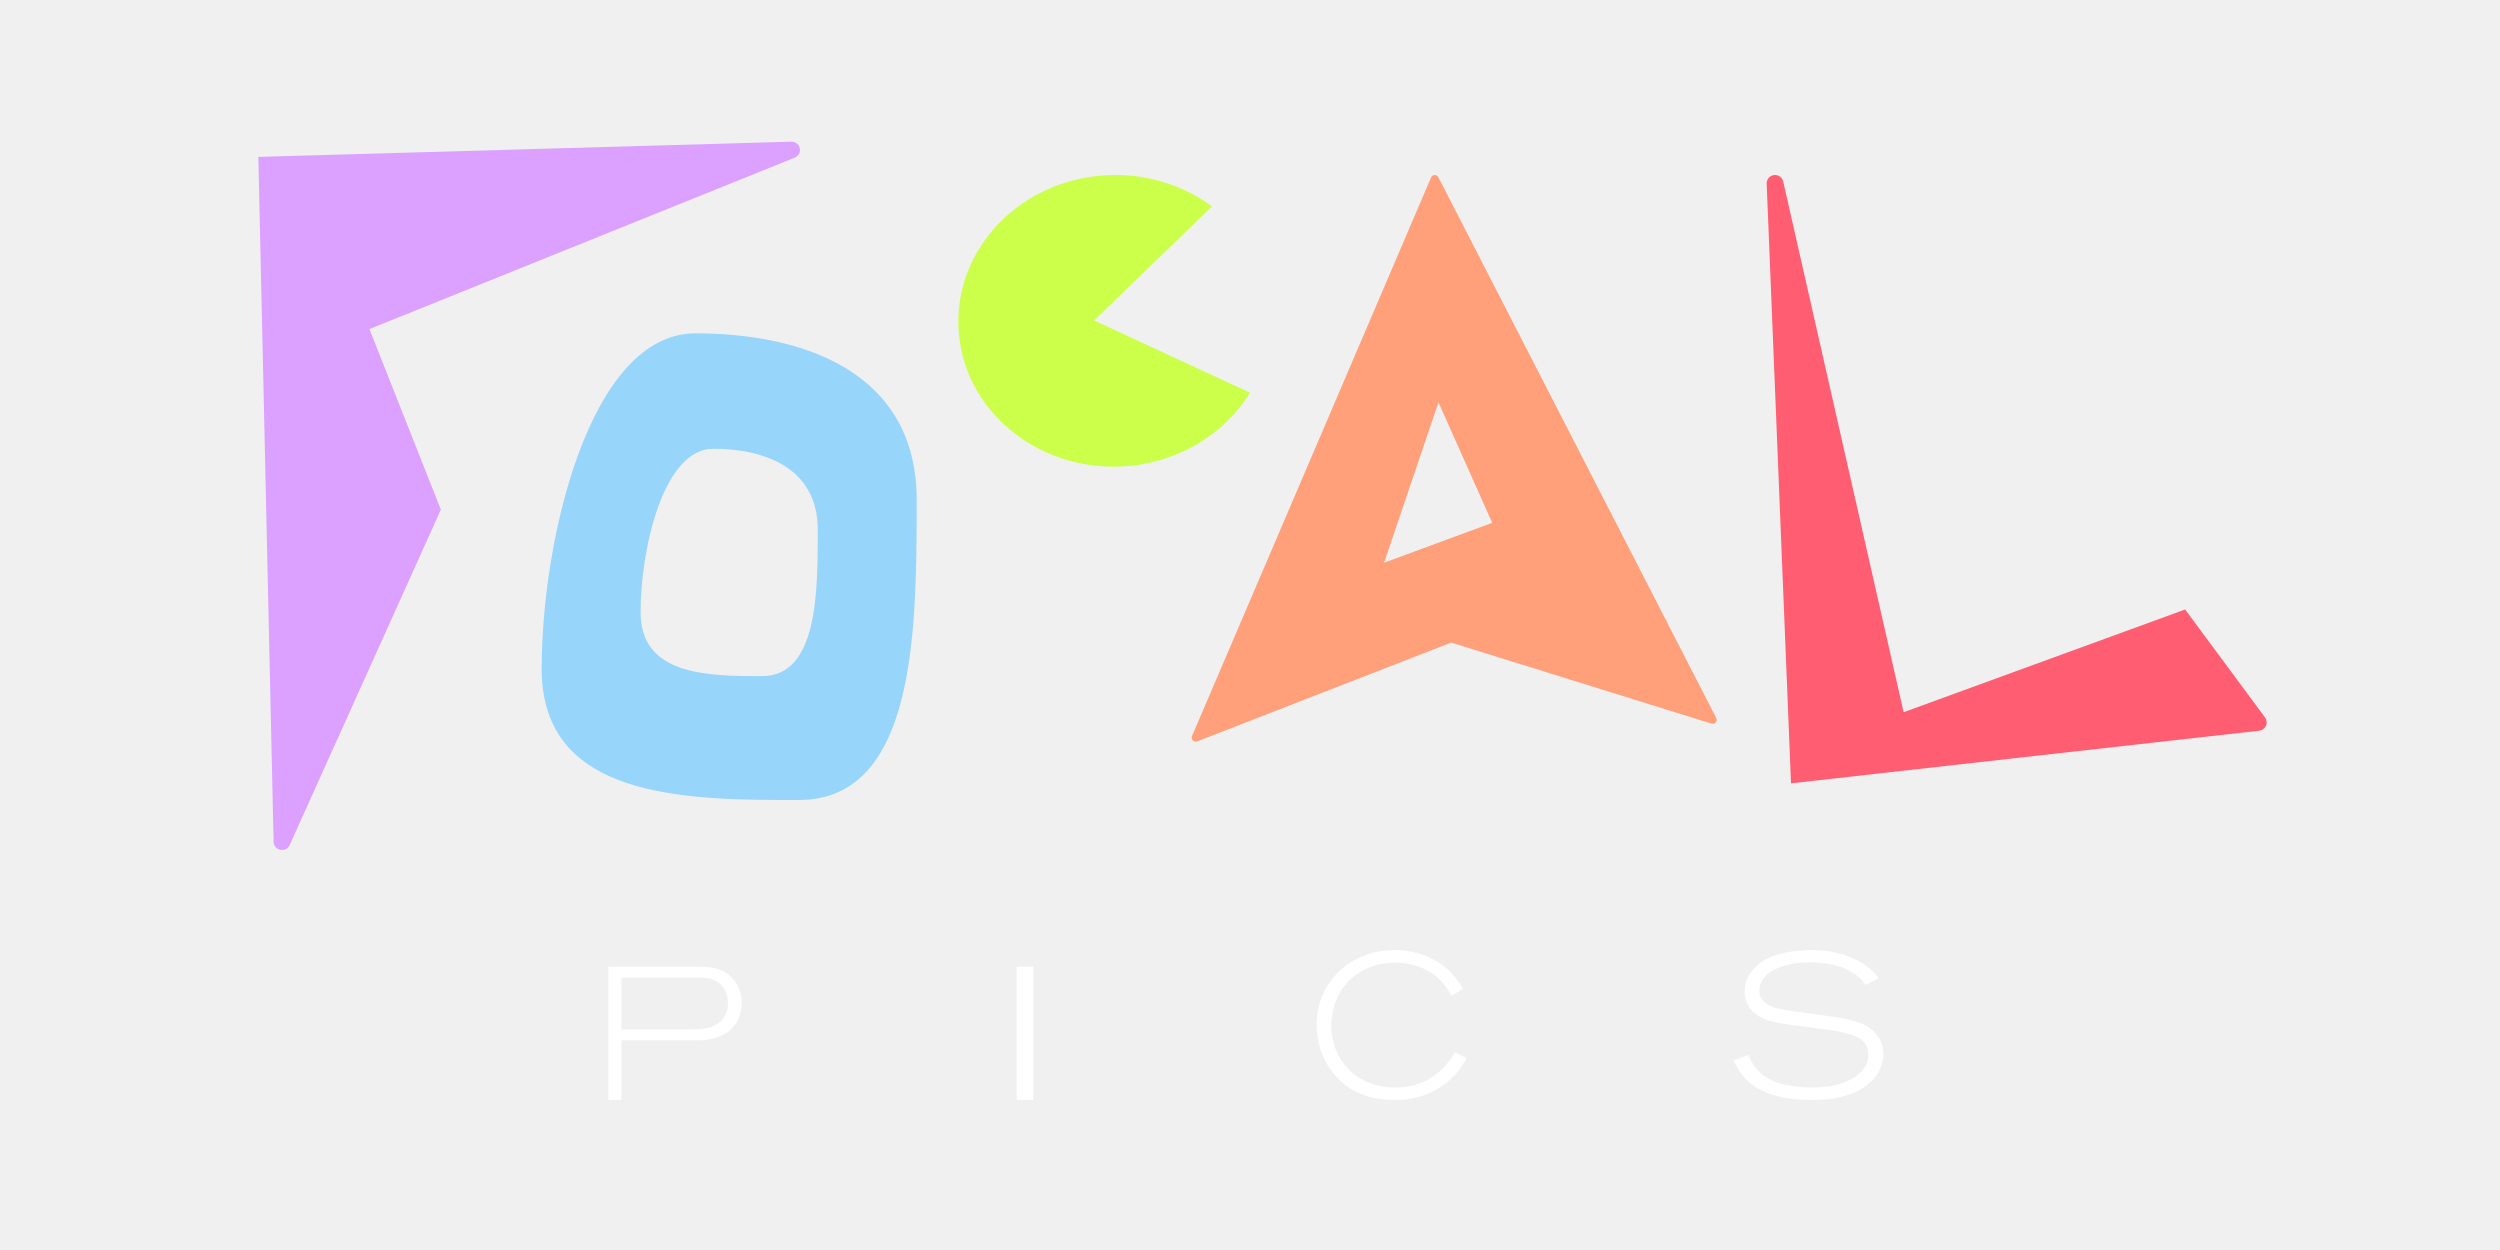
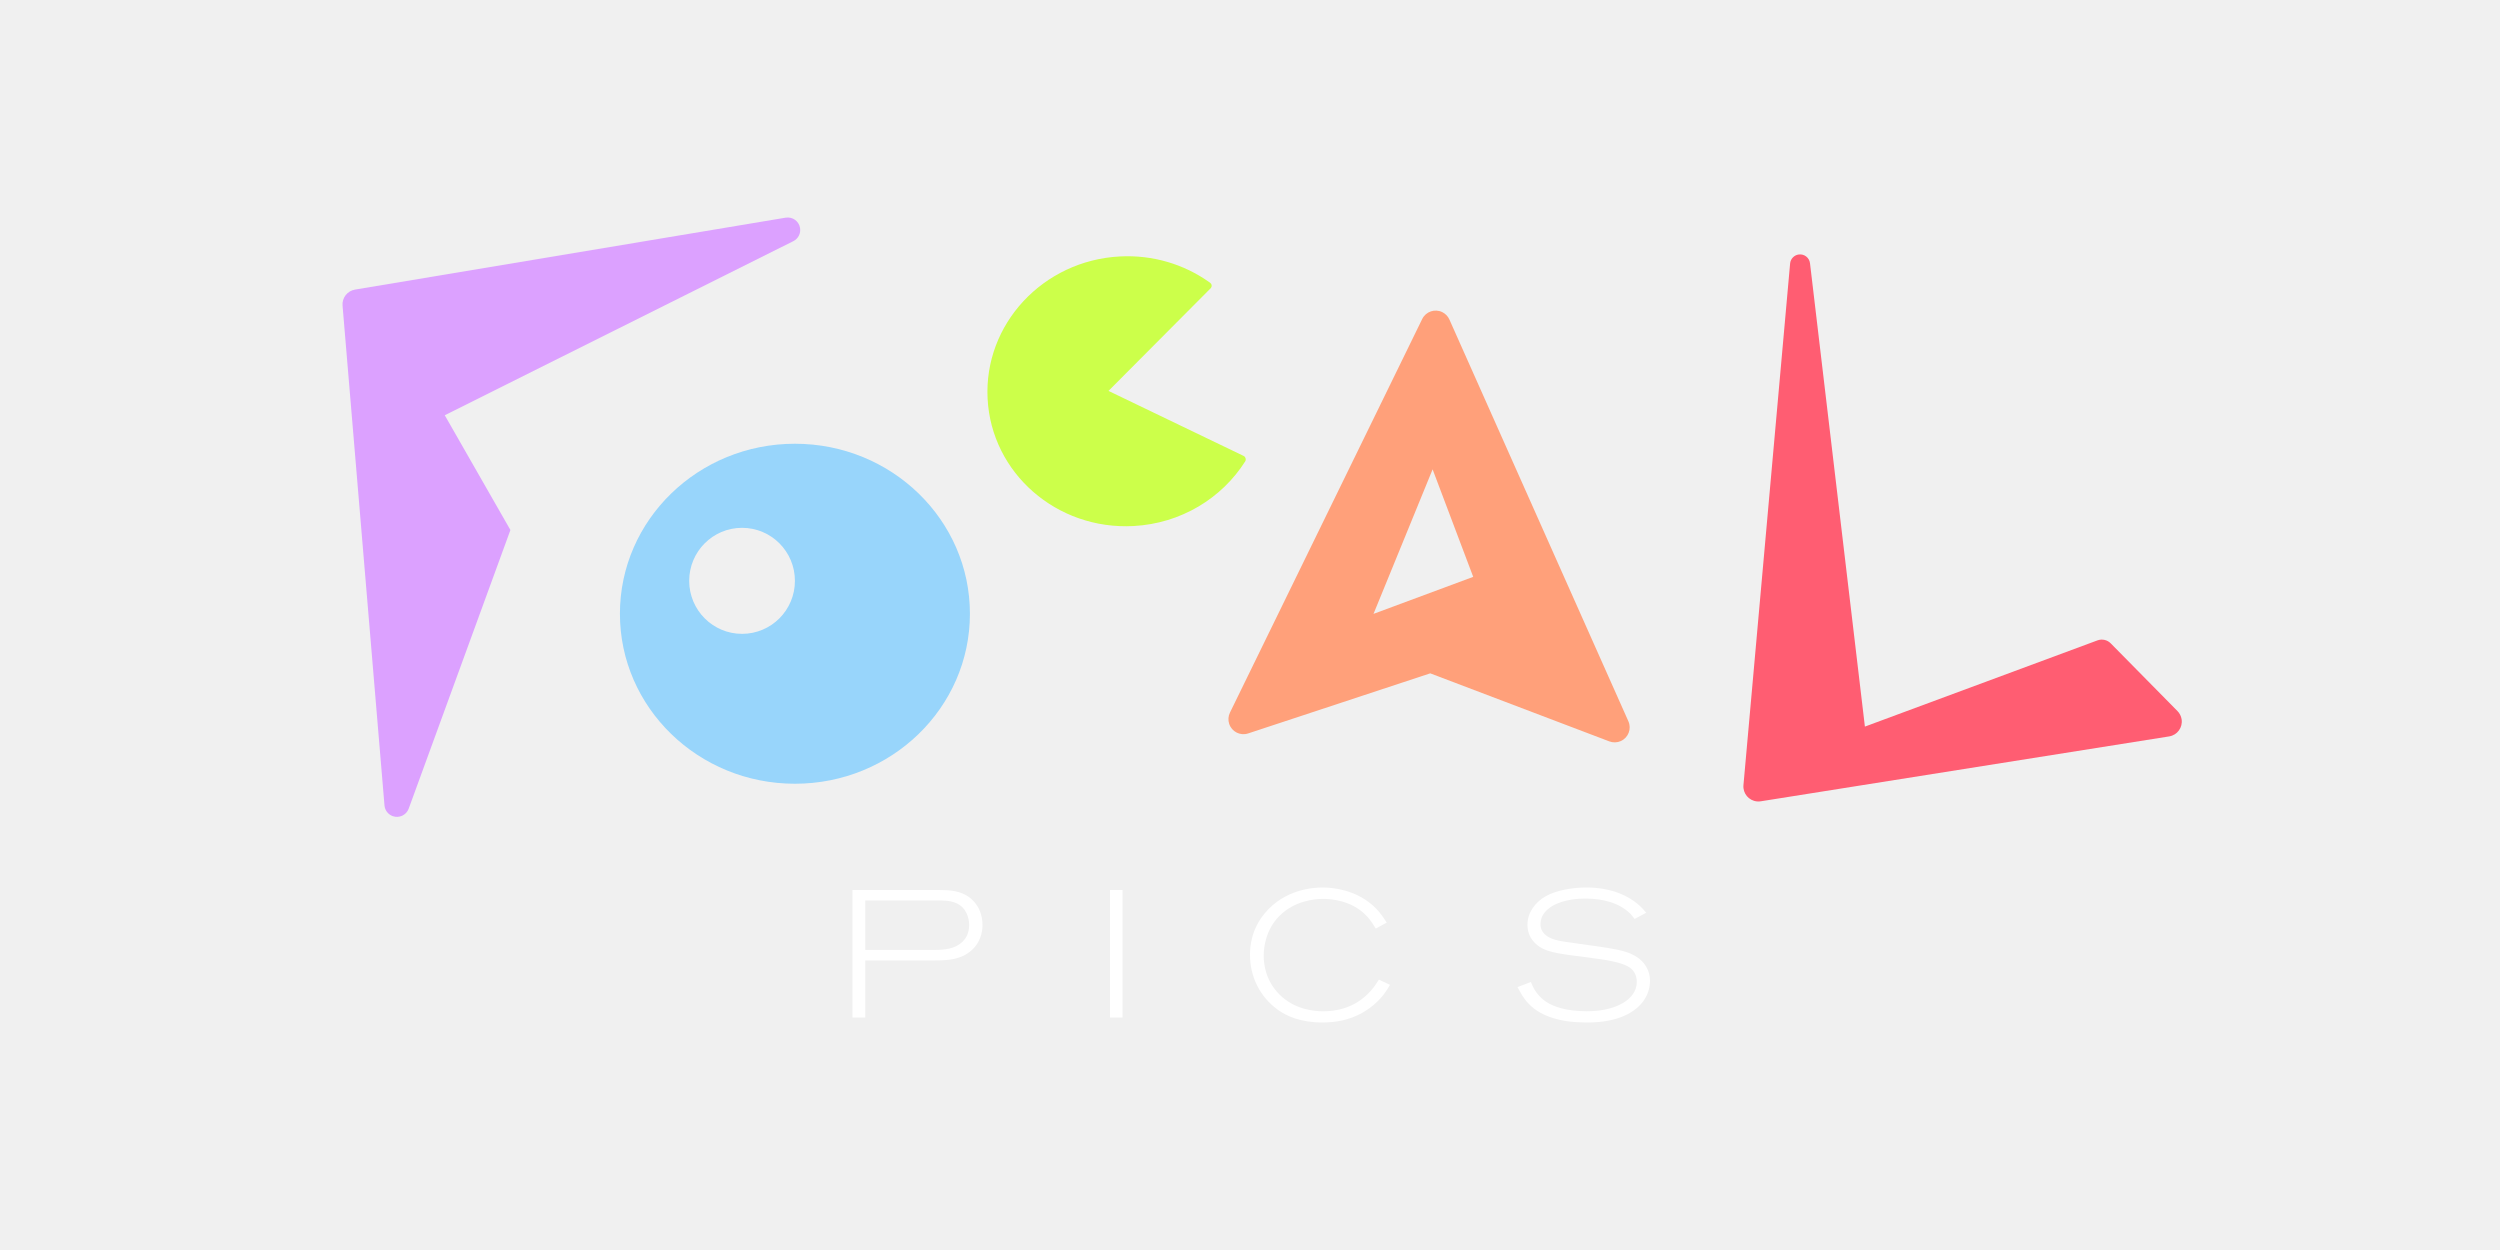
- <svg xmlns="http://www.w3.org/2000/svg" width="300px" height="150px" viewBox="0 0 300 150" version="1.1">
-   <path d="M32.832,101.026 L31,18.826 L94.963,17 C95.52,16.985 95.984,17.417 96,17.967 C96.012,18.382 95.762,18.761 95.373,18.918 L44.333,39.49 L52.905,61.154 L34.76,101.409 C34.534,101.912 33.938,102.137 33.43,101.914 C33.073,101.757 32.841,101.411 32.832,101.026 Z" fill="#DCA1FF" />
-   <path d="M132.808,21.027 C137.564,20.782 141.994,22.215 145.441,24.773 L131.298,38.456 L150,47.121 C146.929,52.129 141.287,55.632 134.671,55.973 C124.335,56.505 115.538,49.114 115.024,39.464 C114.509,29.814 122.471,21.559 132.808,21.027 Z" fill="#CCFF4A" />
-   <path d="M172.363,21.038 C172.466,21.082 172.551,21.161 172.602,21.261 L205.947,86.157 C206.068,86.392 205.974,86.681 205.738,86.801 C205.626,86.858 205.496,86.869 205.376,86.832 L174.136,77.111 L143.656,88.967 C143.408,89.063 143.13,88.942 143.033,88.695 C142.987,88.579 142.989,88.449 143.038,88.334 L171.732,21.291 C171.836,21.048 172.118,20.935 172.363,21.038 Z M172.616,48.282 L166.087,67.525 L179.066,62.739 L172.616,48.282 Z" fill="#FFA07A" />
-   <path d="M83.455,40 C96.16,40 110,44.492 110,59.968 L109.993,63.693 C109.909,78.538 108.864,95.958 95.902,95.999 L93.379,96 C79.902,95.954 65,94.824 65,80.264 C65,64.789 70.75,40 83.455,40 Z M85.588,53.851 C79.585,53.851 76.868,65.928 76.868,73.467 C76.868,81.006 84.824,81.154 91.47,81.133 C98.117,81.111 98.132,71.119 98.132,63.579 C98.132,56.04 91.592,53.851 85.588,53.851 Z" fill="#98D5FB" />
-   <path d="M212.001,22.04 L214.922,94 L271.108,87.684 C271.659,87.622 272.056,87.127 271.994,86.579 C271.974,86.405 271.909,86.24 271.805,86.099 L262.216,73.137 L228.435,85.465 L213.985,21.779 C213.863,21.241 213.325,20.903 212.784,21.025 C212.311,21.131 211.981,21.558 212.001,22.04 Z" fill="#FF5D72" />
-   <path d="M73,116 L83.694,116 C85.031,116.006 86.302,116.101 87.427,116.952 C87.747,117.214 88.013,117.511 88.131,117.67 L88.169,117.722 C88.461,118.108 89,119.014 89,120.374 L88.997,120.552 C88.972,121.277 88.762,122.737 87.382,123.796 C86.24,124.692 84.799,124.825 83.435,124.837 L74.573,124.839 L74.573,132 L73,132 L73,116 L83.694,116 L73,116 Z M83.697,117.314 L74.573,117.314 L74.573,123.524 L82.904,123.524 C84.145,123.52 85.541,123.458 86.506,122.527 C86.865,122.187 87.36,121.53 87.36,120.374 L87.356,120.242 C87.332,119.764 87.164,118.577 86.213,117.904 C85.534,117.426 84.722,117.329 83.916,117.316 L83.697,117.314 Z" fill="#FFFFFF" />
-   <polygon fill="#FFFFFF" points="124 132 124 116 122 116 122 132" />
-   <path d="M176,126.981 L174.567,126.282 L174.413,126.537 C174.004,127.208 173.801,127.459 173.486,127.826 C171.404,130.242 168.755,130.488 167.555,130.503 L167.305,130.503 C166.295,130.491 163.77,130.3 161.83,128.308 C159.968,126.42 159.77,124.139 159.763,123.16 L159.763,122.971 C159.78,121.991 160.007,119.659 161.76,117.812 C163.7,115.774 166.268,115.537 167.281,115.521 L167.507,115.521 C168.439,115.533 171.025,115.722 172.875,117.668 C173.556,118.367 174.026,119.236 174.167,119.477 L175.577,118.681 L175.35,118.32 C174.903,117.619 174.483,117.037 173.838,116.437 C171.53,114.276 168.612,114.017 167.476,114.001 L167.352,114 C166.037,114 162.465,114.265 159.927,117.402 C158.141,119.598 158,121.914 158,122.976 C158,125.895 159.269,128.55 161.525,130.263 L161.677,130.374 C162.727,131.125 164.442,132 167.329,132 C170.478,132 172.334,130.866 173.392,130.07 C174.943,128.887 175.601,127.681 176,126.981 Z" fill="#FFFFFF" />
-   <path d="M226,126.476 L225.998,126.603 C225.98,127.124 225.845,128.062 225.189,129.02 C224.107,130.571 221.77,132 217.516,132 C217.025,132 216.533,131.976 216.016,131.952 L215.685,131.929 C214.516,131.843 211.407,131.49 209.475,129.456 C208.811,128.778 208.443,128.075 208,127.276 L209.82,126.597 L209.898,126.79 C210.152,127.397 210.673,128.435 211.885,129.238 C212.893,129.892 214.639,130.498 217.393,130.498 L217.789,130.494 C218.745,130.474 220.723,130.335 222.361,129.384 C223.418,128.754 224.205,127.833 224.205,126.573 C224.205,125.58 223.689,125.023 223.393,124.78 C222.287,123.884 219.336,123.569 218.057,123.4 C217,123.254 215.943,123.133 214.91,122.988 L214.263,122.89 C213.3,122.743 212.237,122.553 211.418,122.14 L211.263,122.059 C210.604,121.701 209.352,120.796 209.352,118.966 C209.352,117.319 210.434,115.938 211.836,115.162 C213.321,114.35 215.415,114.027 217.124,114.001 L217.471,114 C218.645,114.008 221.793,114.15 224.303,116.18 C224.918,116.689 225.287,117.125 225.484,117.367 L223.91,118.191 C223.762,117.997 223.566,117.755 223.393,117.561 C221.841,116.008 219.545,115.506 217.409,115.479 L217.081,115.478 C216.39,115.483 214.314,115.552 212.721,116.471 C212.23,116.761 211.738,117.173 211.443,117.682 C211.344,117.852 211.123,118.312 211.123,118.893 C211.123,120.105 212.131,120.565 212.475,120.735 C213.213,121.074 214.049,121.195 215.697,121.413 L218.746,121.833 C220.85,122.128 222.351,122.384 223.418,122.842 C224.967,123.496 226,124.78 226,126.476 Z" fill="#FFFFFF" />
+ <svg xmlns="http://www.w3.org/2000/svg" height="500" viewBox="0 0 1000 500" width="1000">
+   <g fill="none" fill-rule="evenodd">
+     <g fill="#fff">
+       <path d="m660 392.429-.006.379c-.052 1.564-.451 4.377-2.383 7.253-3.186 4.652-10.064 8.94-22.59 8.94-1.448 0-2.896-.073-4.417-.145l-.977-.067c-3.442-.26-12.594-1.32-18.283-7.419-1.955-2.035-3.041-4.143-4.344-6.541l5.358-2.035.23.576c.749 1.823 2.282 4.935 5.852 7.346 2.969 1.962 8.109 3.779 16.219 3.779l1.164-.01c2.817-.061 8.641-.479 13.462-3.333 3.113-1.89 5.43-4.652 5.43-8.431 0-2.98-1.52-4.652-2.389-5.378-3.258-2.689-11.947-3.634-15.712-4.143-3.113-.436-6.227-.799-9.268-1.236l-1.904-.293c-2.836-.442-5.965-1.011-8.377-2.251l-.457-.241c-1.94-1.076-5.625-3.791-5.625-9.28 0-4.942 3.186-9.085 7.313-11.411 4.371-2.438 10.538-3.407 15.569-3.484l1.022-.004c3.457.023 12.727.451 20.118 6.54 1.81 1.526 2.896 2.835 3.475 3.561l-4.634 2.471c-.434-.581-1.014-1.308-1.52-1.89-4.572-4.66-11.33-6.165-17.62-6.247l-.966-.002c-2.037.016-8.15.222-12.838 2.979-1.448.872-2.896 2.108-3.765 3.634-.29.509-.941 1.89-.941 3.634 0 3.634 2.969 5.015 3.982 5.524 2.172 1.018 4.634 1.381 9.485 2.035l8.98 1.26c6.193.886 10.613 1.654 13.755 3.028 4.561 1.962 7.602 5.814 7.602 10.902z" />
+       <path d="m556 393.944-4.46-2.099-.478.765c-1.274 2.013-1.904 2.766-2.885 3.867-6.477 7.249-14.716 7.988-18.451 8.032l-.778 0c-3.141-.036-10.996-.609-17.032-6.585-5.793-5.665-6.409-12.508-6.433-15.445l.003-.566c.051-2.942.756-9.938 6.211-15.477 6.036-6.115 14.025-6.827 17.177-6.874l.703-.001c2.898.036 10.944.603 16.699 6.44 2.12 2.099 3.582 4.705 4.021 5.429l4.386-2.389-.706-1.083c-1.391-2.103-2.698-3.849-4.704-5.649-7.181-6.483-16.26-7.26-19.795-7.308l-.383-.003c-4.094 0-15.206.796-23.102 10.206-5.556 6.587-5.995 13.536-5.995 16.721 0 8.759 3.948 16.721 10.966 21.861l.475.334c3.266 2.251 8.601 4.877 17.583 4.877 9.796 0 15.572-3.402 18.862-5.791 4.825-3.547 6.872-7.166 8.115-9.265z" />
+       <path d="m449 407v-51h-5v51z" />
+       <path d="m341 356 34.755.001c4.344.019 8.476.32 12.133 3.033 1.169.939 2.118 2.023 2.41 2.456.949 1.228 2.702 4.118 2.702 8.452l-.005.389c-.054 2.24-.648 7.052-5.254 10.519-3.712 2.856-8.394 3.279-12.829 3.319l-.828.004h-27.972v22.827h-5.112zm34.764 4.19h-29.652v19.793l27.075-.001.717-.005c3.847-.041 8.038-.381 10.989-3.173l.231-.223c1.099-1.099 2.448-3.053 2.539-6.289l.005-.352c0-1.084-.292-5.49-3.725-7.874-2.209-1.523-4.848-1.832-7.467-1.873z" />
+     </g>
+     <path d="m716.043 105.402-18.664 208.658c-.295 3.301 2.141 6.215 5.442 6.511.492.044.988.027 1.476-.05l163.362-25.956c3.273-.52 5.504-3.595 4.984-6.867-.196-1.236-.774-2.379-1.653-3.271l-26.709-27.095c-1.381-1.401-3.455-1.862-5.299-1.178l-93.023 34.484-21.959-185.349c-.26-2.194-2.249-3.762-4.443-3.502-1.879.223-3.345 1.731-3.513 3.616z" fill="#ff5d72" />
+     <path d="m576.907 124.849c1.266.618 2.274 1.663 2.847 2.95l71.598 160.709c1.349 3.027-.012 6.574-3.039 7.922-1.448.645-3.091.691-4.573.128l-71.643-27.222-72.844 24.037c-3.147 1.038-6.54-.671-7.578-3.818-.491-1.487-.381-3.107.307-4.514l76.901-157.436c1.454-2.977 5.047-4.212 8.025-2.758zm-3.861 62.892-23.642 57.808 39.881-14.807z" fill="#ffa07a" />
+     <path d="m447.884 102.581c13.3-.711 25.743 3.162 35.7 10.201l.513.367c.634.459.776 1.345.317 1.979-.043.06-.091.116-.143.169l-40.872 41.065 54.02 25.992c.774.372 1.1 1.302.727 2.076l-.042.081-.047.078c-9.303 14.655-25.617 24.809-44.636 25.826-30.714 1.643-56.853-21.165-58.382-50.942-1.529-29.777 22.13-55.248 52.844-56.891z" fill="#ccff4a" />
+     <path d="m317.969 177.497c38.66 0 70 30.445 70 68s-31.34 68-70 68c-38.66 0-70-30.445-70-68s31.34-68 70-68zm-21.146 33.634c-11.679 0-21.146 9.493-21.146 21.204s9.467 21.204 21.146 21.204 21.146-9.493 21.146-21.204-9.467-21.204-21.146-21.204z" fill="#98d5fb" />
+     <path d="m153.796 322.172-16.775-199.918c-.261-3.113 1.91-5.905 4.991-6.42l172.256-28.766c2.724-.455 5.3 1.384 5.755 4.108.362 2.167-.733 4.315-2.698 5.297l-139.423 69.627 26.263 45.905-40.689 111.462c-.947 2.594-3.817 3.929-6.411 2.982-1.83-.668-3.105-2.338-3.268-4.279z" fill="#dca1ff" />
+   </g>
</svg>
